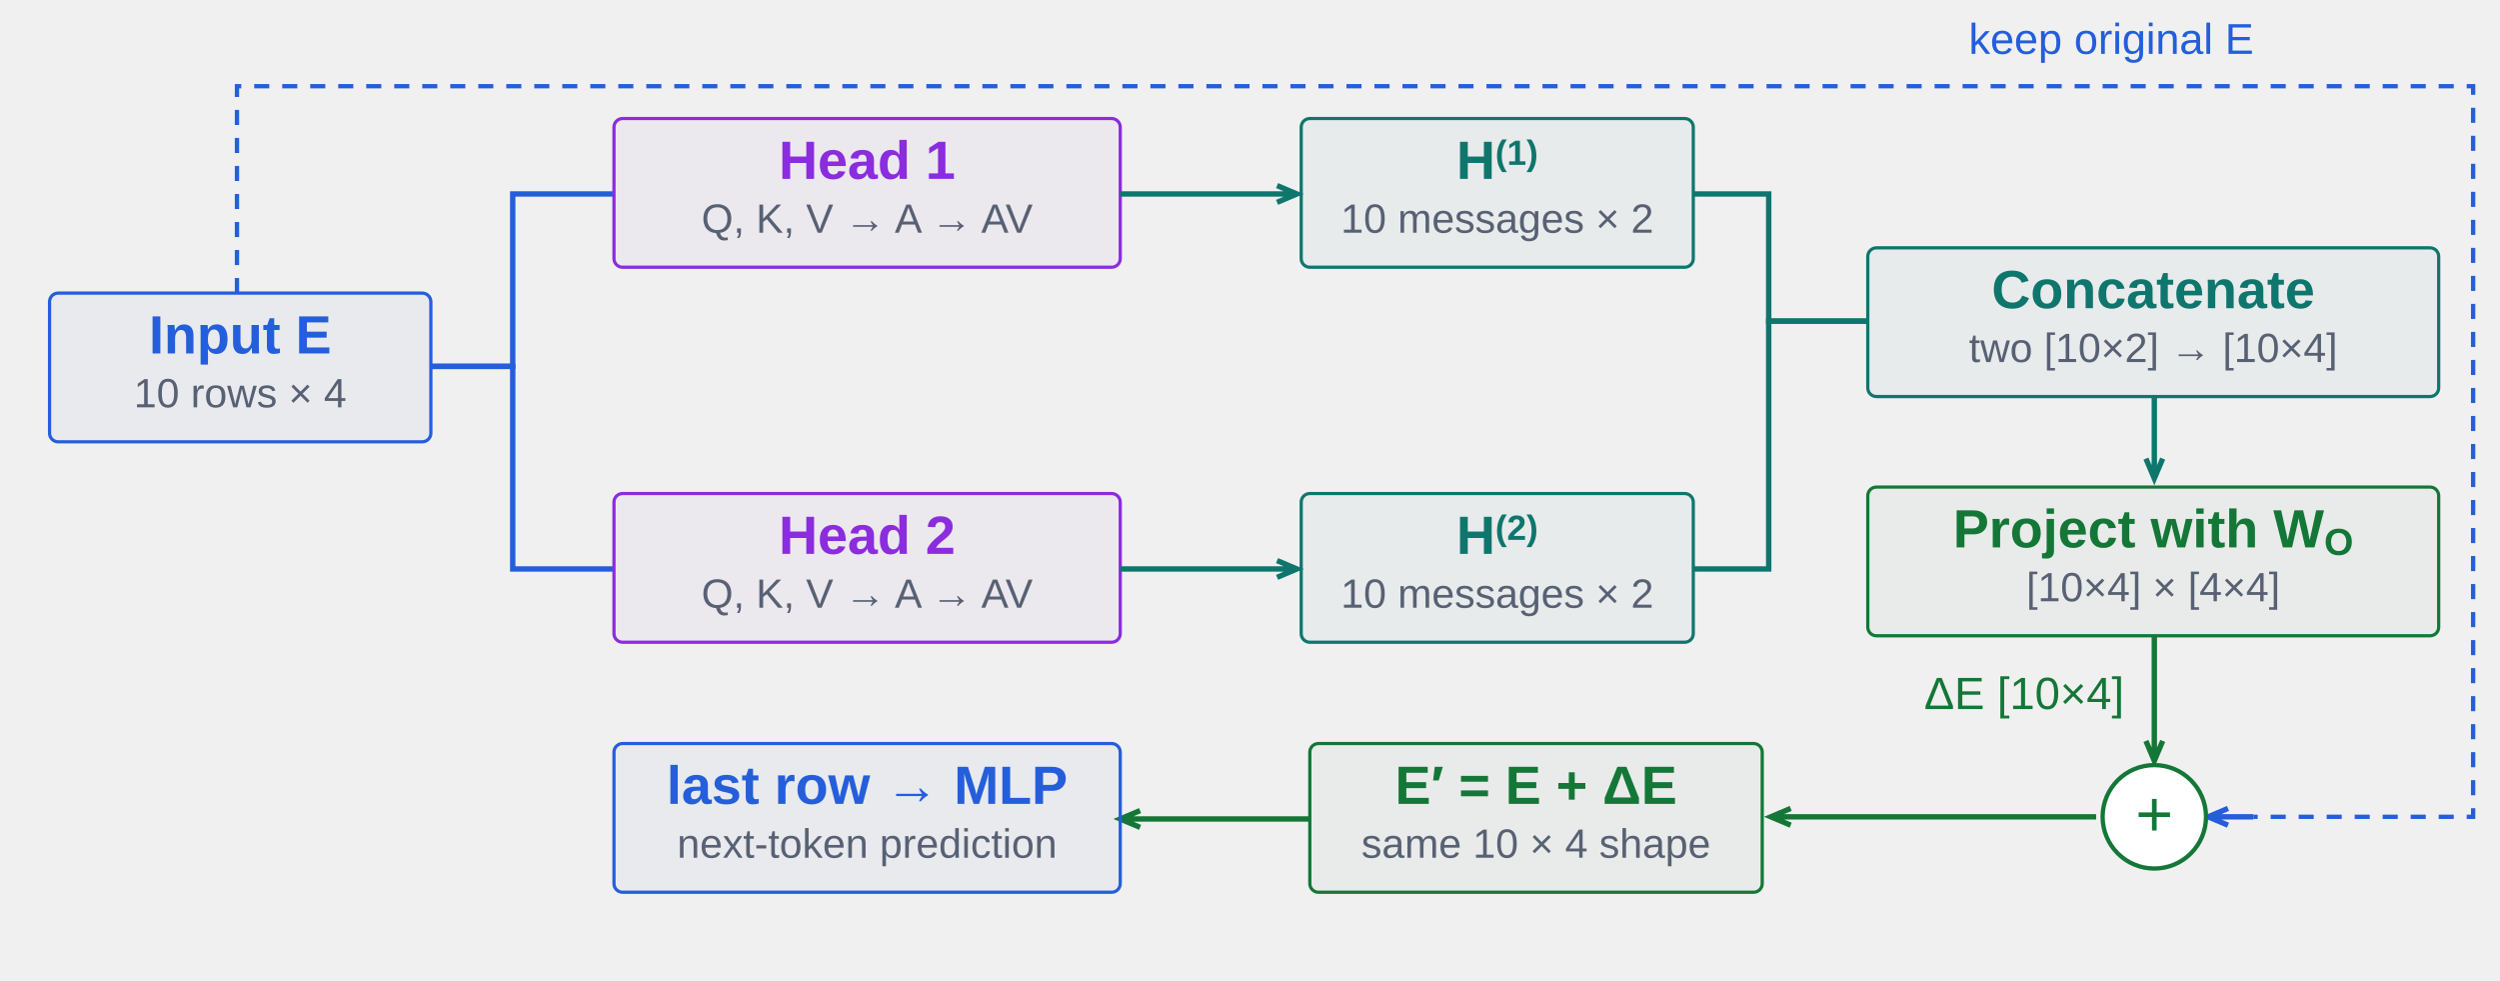
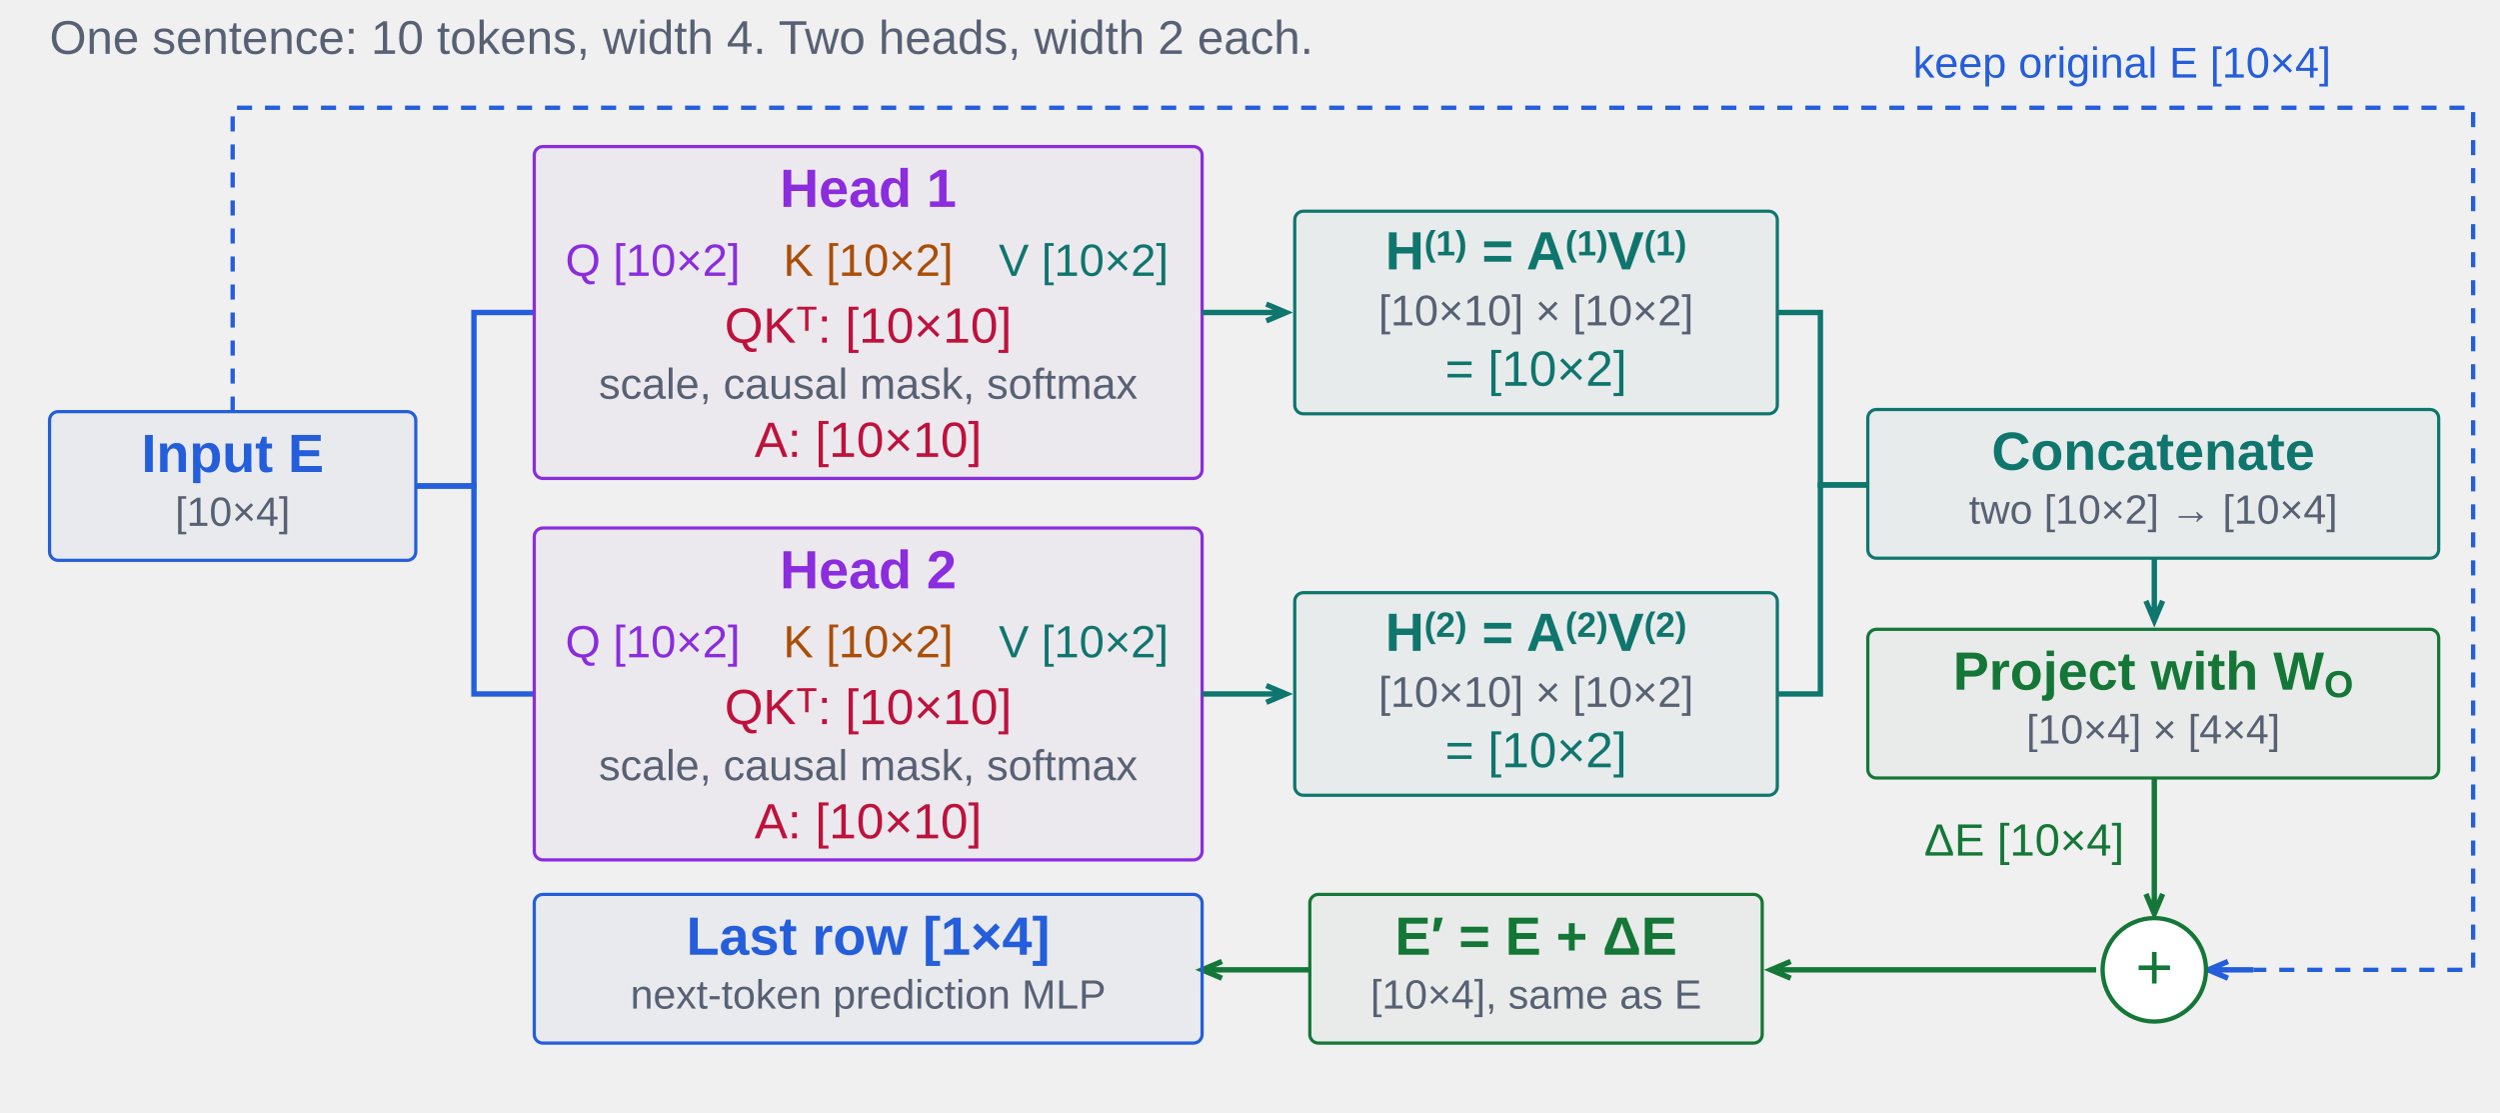
- <svg xmlns="http://www.w3.org/2000/svg" viewBox="0 0 1160 455" role="img" aria-label="The same next-token path, with two parallel heads" style="font-family:Avenir Next,Segoe UI,Arial,sans-serif">
-   <rect x="23" y="136" width="177" height="69" rx="4" fill="#245edb08" stroke="#245edb" stroke-width="1.5" />
-   <text x="111.5" y="164" font-size="25" fill="#245edb" text-anchor="middle" font-weight="600">Input E</text>
-   <text x="111.5" y="189" font-size="19" fill="#586174" text-anchor="middle" font-weight="500">10 rows × 4</text>
-   <path d="M200 170 H238 V90 H285" fill="none" stroke="#245edb" stroke-width="2.5" />
-   <rect x="285" y="55" width="235" height="69" rx="4" fill="#8b2cde08" stroke="#8b2cde" stroke-width="1.5" />
-   <text x="402.5" y="83" font-size="25" fill="#8b2cde" text-anchor="middle" font-weight="600">Head 1</text>
-   <text x="402.5" y="108" font-size="19" fill="#586174" text-anchor="middle" font-weight="500">Q, K, V → A → AV</text>
-   <path d="M520 90 L602 90 M592.789 93.894 L602 90 L592.789 86.106" fill="none" stroke="#0f766e" stroke-width="2.5" />
-   <rect x="604" y="55" width="182" height="69" rx="4" fill="#0f766e08" stroke="#0f766e" stroke-width="1.5" />
-   <text x="695.0" y="83" font-size="25" fill="#0f766e" text-anchor="middle" font-weight="600">H<tspan baseline-shift="super" font-size="65%">(1)</tspan>
-   </text>
-   <text x="695.0" y="108" font-size="19" fill="#586174" text-anchor="middle" font-weight="500">10 messages × 2</text>
-   <path d="M786 90 H821 V149 H867" fill="none" stroke="#0f766e" stroke-width="2.5" />
-   <path d="M200 170 H238 V264 H285" fill="none" stroke="#245edb" stroke-width="2.5" />
-   <rect x="285" y="229" width="235" height="69" rx="4" fill="#8b2cde08" stroke="#8b2cde" stroke-width="1.5" />
-   <text x="402.5" y="257" font-size="25" fill="#8b2cde" text-anchor="middle" font-weight="600">Head 2</text>
-   <text x="402.5" y="282" font-size="19" fill="#586174" text-anchor="middle" font-weight="500">Q, K, V → A → AV</text>
-   <path d="M520 264 L602 264 M592.789 267.894 L602 264 L592.789 260.106" fill="none" stroke="#0f766e" stroke-width="2.5" />
-   <rect x="604" y="229" width="182" height="69" rx="4" fill="#0f766e08" stroke="#0f766e" stroke-width="1.5" />
-   <text x="695.0" y="257" font-size="25" fill="#0f766e" text-anchor="middle" font-weight="600">H<tspan baseline-shift="super" font-size="65%">(2)</tspan>
-   </text>
-   <text x="695.0" y="282" font-size="19" fill="#586174" text-anchor="middle" font-weight="500">10 messages × 2</text>
-   <path d="M786 264 H821 V149 H867" fill="none" stroke="#0f766e" stroke-width="2.5" />
-   <rect x="867" y="115" width="265" height="69" rx="4" fill="#0f766e08" stroke="#0f766e" stroke-width="1.5" />
-   <text x="999.5" y="143" font-size="25" fill="#0f766e" text-anchor="middle" font-weight="600">Concatenate</text>
-   <text x="999.5" y="168" font-size="19" fill="#586174" text-anchor="middle" font-weight="500">two [10×2] → [10×4]</text>
-   <path d="M1000 184 L1000 222 M996.106 212.789 L1000 222 L1003.894 212.789" fill="none" stroke="#0f766e" stroke-width="2.5" />
-   <rect x="867" y="226" width="265" height="69" rx="4" fill="#14773708" stroke="#147737" stroke-width="1.5" />
-   <text x="999.5" y="254" font-size="25" fill="#147737" text-anchor="middle" font-weight="600">Project with W<tspan baseline-shift="sub" font-size="70%">O</tspan>
-   </text>
-   <text x="999.5" y="279" font-size="19" fill="#586174" text-anchor="middle" font-weight="500">[10×4] × [4×4]</text>
-   <path d="M110 136 V40 H1148 V379 H1046" fill="none" stroke="#245edb" stroke-width="2" stroke-dasharray="7 6" />
-   <path d="M1046 379 L1025 379 M1034.211 375.106 L1025 379 L1034.211 382.894" fill="none" stroke="#245edb" stroke-width="2.5" />
-   <text x="980" y="25" font-size="20" fill="#245edb" text-anchor="middle" font-weight="500">keep original E</text>
-   <path d="M1000 295 L1000 353 M996.106 343.789 L1000 353 L1003.894 343.789" fill="none" stroke="#147737" stroke-width="2.5" />
-   <text x="986" y="329" font-size="21" fill="#147737" text-anchor="end" font-weight="500">ΔE [10×4]</text>
-   <circle cx="1000" cy="379" r="24" fill="white" stroke="#147737" stroke-width="2" />
-   <text x="1000" y="388" font-size="30" fill="#147737" text-anchor="middle" font-weight="500">+</text>
-   <path d="M973 379 L822 379 M831.211 375.106 L822 379 L831.211 382.894" fill="none" stroke="#147737" stroke-width="2.5" />
-   <rect x="608" y="345" width="210" height="69" rx="4" fill="#14773708" stroke="#147737" stroke-width="1.5" />
-   <text x="713.0" y="373" font-size="25" fill="#147737" text-anchor="middle" font-weight="600">E′ = E + ΔE</text>
-   <text x="713.0" y="398" font-size="19" fill="#586174" text-anchor="middle" font-weight="500">same 10 × 4 shape</text>
-   <path d="M608 380 L520 380 M529.211 376.106 L520 380 L529.211 383.894" fill="none" stroke="#147737" stroke-width="2.5" />
-   <rect x="285" y="345" width="235" height="69" rx="4" fill="#245edb08" stroke="#245edb" stroke-width="1.5" />
-   <text x="402.5" y="373" font-size="25" fill="#245edb" text-anchor="middle" font-weight="600">last row → MLP</text>
-   <text x="402.5" y="398" font-size="19" fill="#586174" text-anchor="middle" font-weight="500">next-token prediction</text>
+ <svg xmlns="http://www.w3.org/2000/svg" viewBox="0 0 1160 516" role="img" aria-label="The same next-token path, with every matrix shape in two parallel heads" style="font-family:Avenir Next,Segoe UI,Arial,sans-serif">
+   <text x="23" y="25" font-size="22" fill="#586174" text-anchor="start" font-weight="500">One sentence: 10 tokens, width 4. Two heads, width 2 each.</text>
+   <g>
+     <rect x="23" y="191" width="170" height="69" rx="4" fill="#245edb08" stroke="#245edb" stroke-width="1.5" />
+     <text x="108.0" y="219" font-size="25" fill="#245edb" text-anchor="middle" font-weight="600">Input E</text>
+     <text x="108.0" y="244" font-size="19" fill="#586174" text-anchor="middle" font-weight="500">[10×4]</text>
+   </g>
+   <path d="M193 225.5 H220 V145 H248" fill="none" stroke="#245edb" stroke-width="2.5" />
+   <g data-map-head="1">
+     <rect x="248" y="68" width="310" height="154" rx="4" fill="#8b2cde08" stroke="#8b2cde" stroke-width="1.5" />
+     <text x="403" y="96" font-size="25" fill="#8b2cde" text-anchor="middle" font-weight="600">Head 1</text>
+     <g data-map-tensor="Q" data-shape="10,2">
+       <text x="303" y="128" font-size="21" fill="#8b2cde" text-anchor="middle" font-weight="500">Q [10×2]</text>
+     </g>
+     <g data-map-tensor="K" data-shape="10,2">
+       <text x="403" y="128" font-size="21" fill="#aa4e08" text-anchor="middle" font-weight="500">K [10×2]</text>
+     </g>
+     <g data-map-tensor="V" data-shape="10,2">
+       <text x="503" y="128" font-size="21" fill="#0f766e" text-anchor="middle" font-weight="500">V [10×2]</text>
+     </g>
+     <g data-map-tensor="scores" data-shape="10,10">
+       <text x="403" y="159" font-size="23" fill="#be123c" text-anchor="middle" font-weight="500">QKᵀ: [10×10]</text>
+     </g>
+     <text x="403" y="185" font-size="20" fill="#586174" text-anchor="middle" font-weight="500">scale, causal mask, softmax</text>
+     <g data-map-tensor="A" data-shape="10,10">
+       <text x="403" y="212" font-size="23" fill="#be123c" text-anchor="middle" font-weight="500">A: [10×10]</text>
+     </g>
+   </g>
+   <path d="M558 145 L597 145 M587.789 148.894 L597 145 L587.789 141.106" fill="none" stroke="#0f766e" stroke-width="2.5" />
+   <g data-map-message="1" data-shape="10,2">
+     <rect x="601" y="98" width="224" height="94" rx="4" fill="#0f766e08" stroke="#0f766e" stroke-width="1.5" />
+     <text x="713" y="125" font-size="25" fill="#0f766e" text-anchor="middle" font-weight="600">H<tspan baseline-shift="super" font-size="65%">(1)</tspan> = A<tspan baseline-shift="super" font-size="65%">(1)</tspan>V<tspan baseline-shift="super" font-size="65%">(1)</tspan>
+     </text>
+     <text x="713" y="151" font-size="20" fill="#586174" text-anchor="middle" font-weight="500">[10×10] × [10×2]</text>
+     <text x="713" y="179" font-size="23" fill="#0f766e" text-anchor="middle" font-weight="500">= [10×2]</text>
+   </g>
+   <path d="M825 145 H845 V225 H867" fill="none" stroke="#0f766e" stroke-width="2.5" />
+   <path d="M193 225.5 H220 V322 H248" fill="none" stroke="#245edb" stroke-width="2.5" />
+   <g data-map-head="2">
+     <rect x="248" y="245" width="310" height="154" rx="4" fill="#8b2cde08" stroke="#8b2cde" stroke-width="1.5" />
+     <text x="403" y="273" font-size="25" fill="#8b2cde" text-anchor="middle" font-weight="600">Head 2</text>
+     <g data-map-tensor="Q" data-shape="10,2">
+       <text x="303" y="305" font-size="21" fill="#8b2cde" text-anchor="middle" font-weight="500">Q [10×2]</text>
+     </g>
+     <g data-map-tensor="K" data-shape="10,2">
+       <text x="403" y="305" font-size="21" fill="#aa4e08" text-anchor="middle" font-weight="500">K [10×2]</text>
+     </g>
+     <g data-map-tensor="V" data-shape="10,2">
+       <text x="503" y="305" font-size="21" fill="#0f766e" text-anchor="middle" font-weight="500">V [10×2]</text>
+     </g>
+     <g data-map-tensor="scores" data-shape="10,10">
+       <text x="403" y="336" font-size="23" fill="#be123c" text-anchor="middle" font-weight="500">QKᵀ: [10×10]</text>
+     </g>
+     <text x="403" y="362" font-size="20" fill="#586174" text-anchor="middle" font-weight="500">scale, causal mask, softmax</text>
+     <g data-map-tensor="A" data-shape="10,10">
+       <text x="403" y="389" font-size="23" fill="#be123c" text-anchor="middle" font-weight="500">A: [10×10]</text>
+     </g>
+   </g>
+   <path d="M558 322 L597 322 M587.789 325.894 L597 322 L587.789 318.106" fill="none" stroke="#0f766e" stroke-width="2.5" />
+   <g data-map-message="2" data-shape="10,2">
+     <rect x="601" y="275" width="224" height="94" rx="4" fill="#0f766e08" stroke="#0f766e" stroke-width="1.5" />
+     <text x="713" y="302" font-size="25" fill="#0f766e" text-anchor="middle" font-weight="600">H<tspan baseline-shift="super" font-size="65%">(2)</tspan> = A<tspan baseline-shift="super" font-size="65%">(2)</tspan>V<tspan baseline-shift="super" font-size="65%">(2)</tspan>
+     </text>
+     <text x="713" y="328" font-size="20" fill="#586174" text-anchor="middle" font-weight="500">[10×10] × [10×2]</text>
+     <text x="713" y="356" font-size="23" fill="#0f766e" text-anchor="middle" font-weight="500">= [10×2]</text>
+   </g>
+   <path d="M825 322 H845 V225 H867" fill="none" stroke="#0f766e" stroke-width="2.5" />
+   <g>
+     <rect x="867" y="190" width="265" height="69" rx="4" fill="#0f766e08" stroke="#0f766e" stroke-width="1.5" />
+     <text x="999.5" y="218" font-size="25" fill="#0f766e" text-anchor="middle" font-weight="600">Concatenate</text>
+     <text x="999.5" y="243" font-size="19" fill="#586174" text-anchor="middle" font-weight="500">two [10×2] → [10×4]</text>
+   </g>
+   <path d="M1000 259 L1000 288 M996.106 278.789 L1000 288 L1003.894 278.789" fill="none" stroke="#0f766e" stroke-width="2.5" />
+   <g>
+     <rect x="867" y="292" width="265" height="69" rx="4" fill="#14773708" stroke="#147737" stroke-width="1.5" />
+     <text x="999.5" y="320" font-size="25" fill="#147737" text-anchor="middle" font-weight="600">Project with W<tspan baseline-shift="sub" font-size="70%">O</tspan>
+     </text>
+     <text x="999.5" y="345" font-size="19" fill="#586174" text-anchor="middle" font-weight="500">[10×4] × [4×4]</text>
+   </g>
+   <path d="M108 191 V50 H1148 V450 H1046" fill="none" stroke="#245edb" stroke-width="2" stroke-dasharray="7 6" />
+   <path d="M1046 450 L1025 450 M1034.211 446.106 L1025 450 L1034.211 453.894" fill="none" stroke="#245edb" stroke-width="2.5" />
+   <text x="985" y="36" font-size="20" fill="#245edb" text-anchor="middle" font-weight="500">keep original E [10×4]</text>
+   <path d="M1000 361 L1000 424 M996.106 414.789 L1000 424 L1003.894 414.789" fill="none" stroke="#147737" stroke-width="2.5" />
+   <text x="986" y="397" font-size="21" fill="#147737" text-anchor="end" font-weight="500">ΔE [10×4]</text>
+   <circle cx="1000" cy="450" r="24" fill="white" stroke="#147737" stroke-width="2" />
+   <text x="1000" y="459" font-size="30" fill="#147737" text-anchor="middle" font-weight="500">+</text>
+   <path d="M973 450 L822 450 M831.211 446.106 L822 450 L831.211 453.894" fill="none" stroke="#147737" stroke-width="2.5" />
+   <g>
+     <rect x="608" y="415" width="210" height="69" rx="4" fill="#14773708" stroke="#147737" stroke-width="1.5" />
+     <text x="713.0" y="443" font-size="25" fill="#147737" text-anchor="middle" font-weight="600">E′ = E + ΔE</text>
+     <text x="713.0" y="468" font-size="19" fill="#586174" text-anchor="middle" font-weight="500">[10×4], same as E</text>
+   </g>
+   <path d="M608 450 L558 450 M567.211 446.106 L558 450 L567.211 453.894" fill="none" stroke="#147737" stroke-width="2.5" />
+   <g>
+     <rect x="248" y="415" width="310" height="69" rx="4" fill="#245edb08" stroke="#245edb" stroke-width="1.5" />
+     <text x="403.0" y="443" font-size="25" fill="#245edb" text-anchor="middle" font-weight="600">Last row [1×4]</text>
+     <text x="403.0" y="468" font-size="19" fill="#586174" text-anchor="middle" font-weight="500">next-token prediction MLP</text>
+   </g>
</svg>
